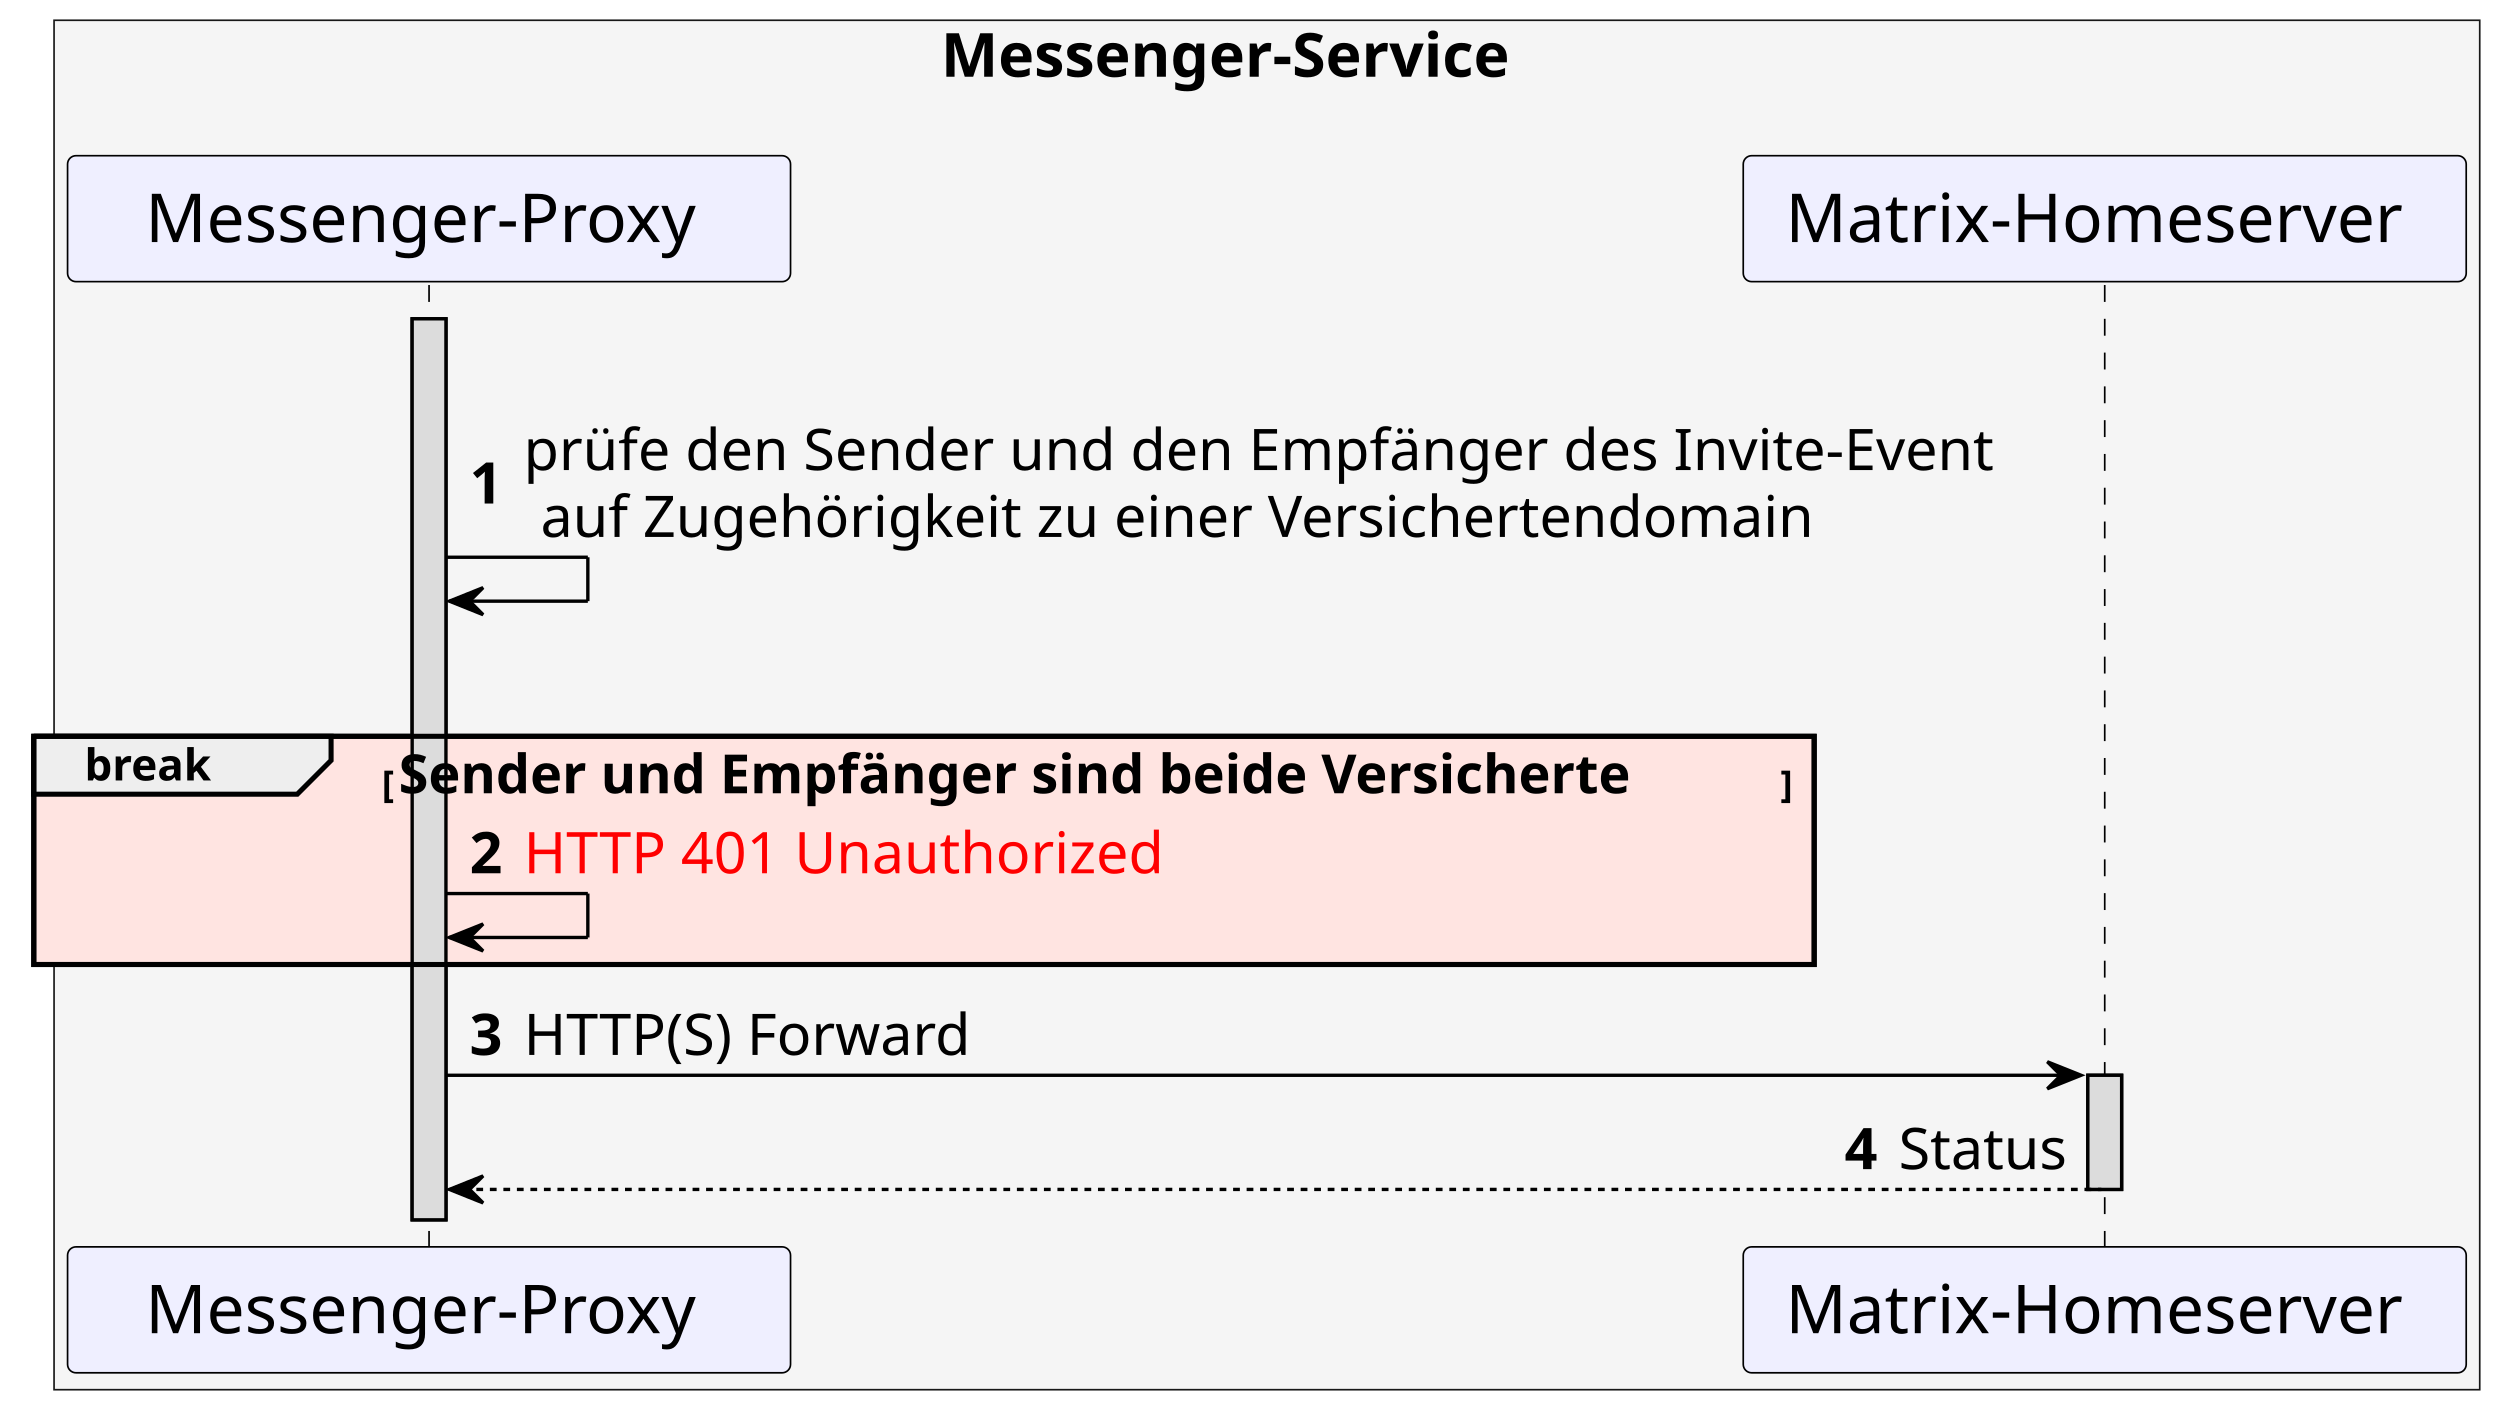
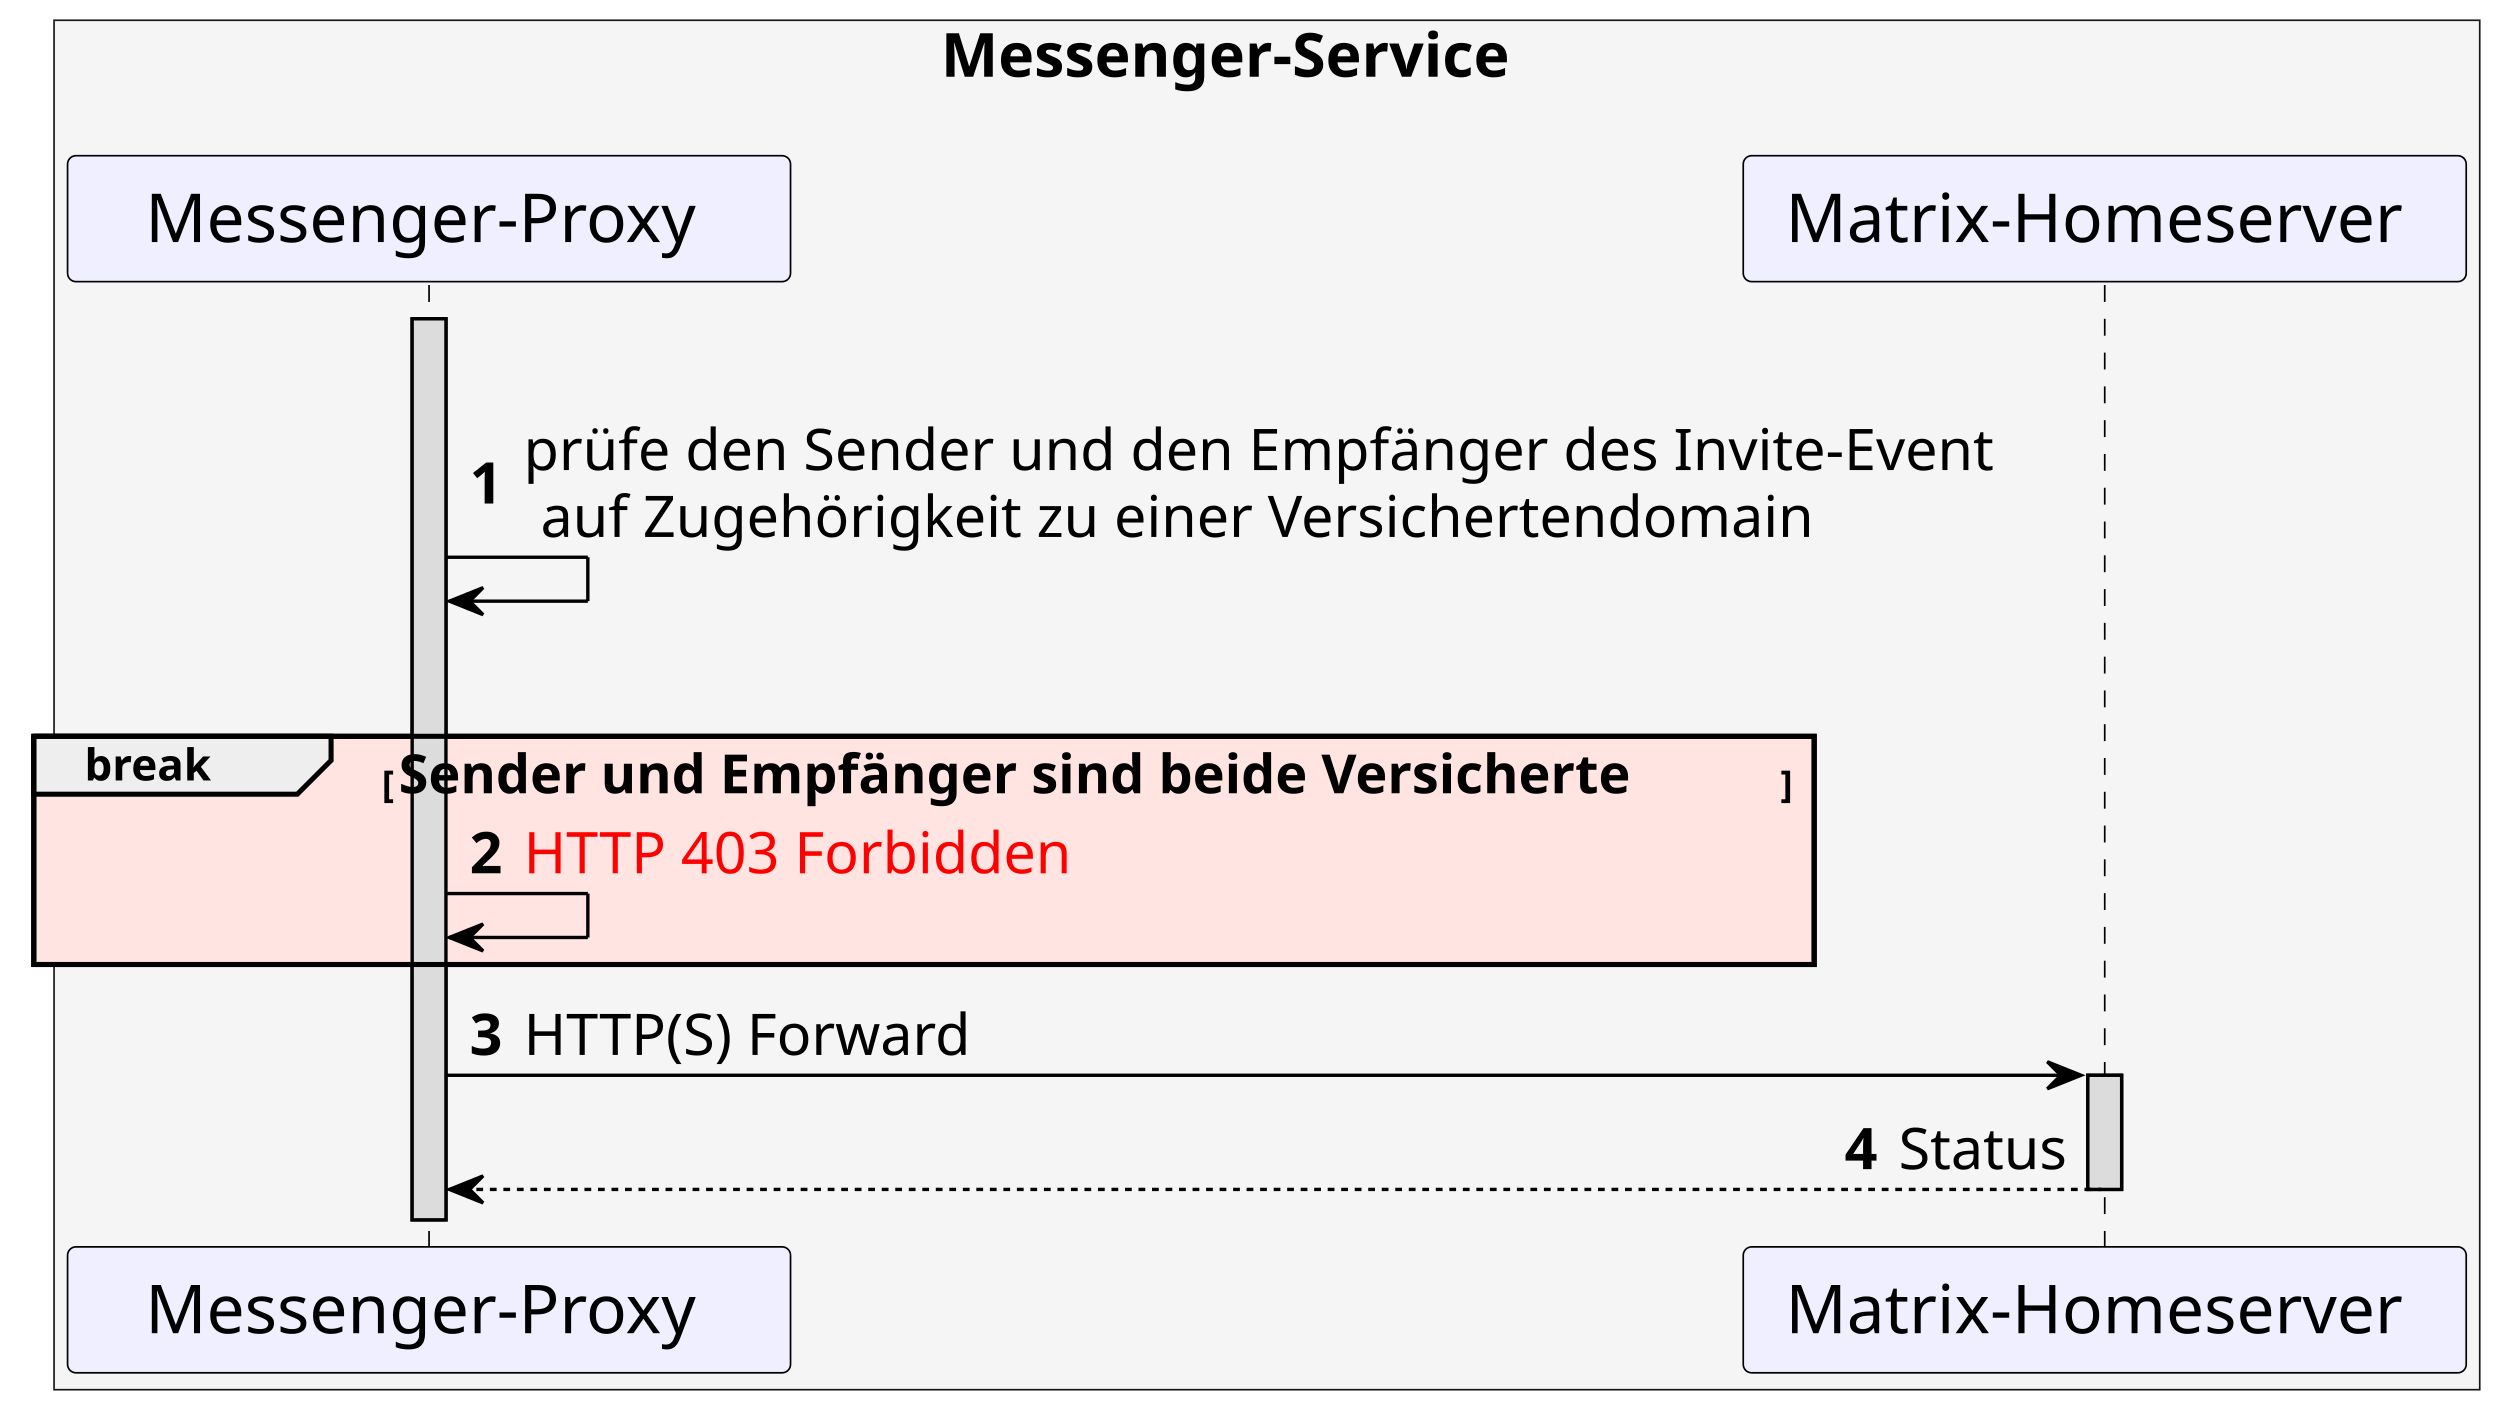
<svg xmlns="http://www.w3.org/2000/svg" contentStyleType="text/css" height="417px" preserveAspectRatio="none" style="width:740px;height:417px;background:#FFFFFF;" version="1.1" viewBox="0 0 740 417" width="740px" zoomAndPan="magnify">
  <defs />
  <g>
    <rect fill="#F5F5F5" height="405.352" style="stroke:#181818;stroke-width:0.5;" width="718" x="16" y="6" />
    <text fill="#000000" font-family="sans-serif" font-size="18" font-weight="bold" lengthAdjust="spacing" textLength="193" x="278.5" y="22.708">Messenger-Service</text>
    <text fill="#000000" font-family="sans-serif" font-size="13" font-weight="bold" lengthAdjust="spacing" textLength="5" x="278.5" y="39.02"> </text>
    <rect fill="#DCDCDC" height="266.703" style="stroke:#000000;stroke-width:1.0;" width="10" x="122" y="94.367" />
    <rect fill="#DCDCDC" height="33.789" style="stroke:#000000;stroke-width:1.0;" width="10" x="618" y="318.281" />
    <rect fill="#FFE4E1" height="67.547" style="stroke:#000000;stroke-width:1.5;" width="527" x="10" y="217.945" />
    <line style="stroke:#000000;stroke-width:0.5;stroke-dasharray:5.0,5.0;" x1="127" x2="127" y1="84.367" y2="370.07" />
    <line style="stroke:#000000;stroke-width:0.5;stroke-dasharray:5.0,5.0;" x1="623" x2="623" y1="84.367" y2="370.07" />
    <rect fill="#EFEFFF" height="37.281" rx="2.5" ry="2.5" style="stroke:#000000;stroke-width:0.5;" width="214" x="20" y="46.086" />
    <text fill="#000000" font-family="sans-serif" font-size="20" lengthAdjust="spacing" textLength="168" x="43" y="71.65">Messenger-Proxy</text>
    <rect fill="#EFEFFF" height="37.281" rx="2.5" ry="2.5" style="stroke:#000000;stroke-width:0.5;" width="214" x="20" y="369.07" />
    <text fill="#000000" font-family="sans-serif" font-size="20" lengthAdjust="spacing" textLength="168" x="43" y="394.635">Messenger-Proxy</text>
    <rect fill="#EFEFFF" height="37.281" rx="2.5" ry="2.5" style="stroke:#000000;stroke-width:0.5;" width="214" x="516" y="46.086" />
    <text fill="#000000" font-family="sans-serif" font-size="20" lengthAdjust="spacing" textLength="189" x="528.5" y="71.65">Matrix-Homeserver</text>
    <rect fill="#EFEFFF" height="37.281" rx="2.5" ry="2.5" style="stroke:#000000;stroke-width:0.5;" width="214" x="516" y="369.07" />
    <text fill="#000000" font-family="sans-serif" font-size="20" lengthAdjust="spacing" textLength="189" x="528.5" y="394.635">Matrix-Homeserver</text>
    <rect fill="#DCDCDC" height="266.703" style="stroke:#000000;stroke-width:1.0;" width="10" x="122" y="94.367" />
    <rect fill="#DCDCDC" height="33.789" style="stroke:#000000;stroke-width:1.0;" width="10" x="618" y="318.281" />
    <line style="stroke:#000000;stroke-width:1.0;" x1="132" x2="174" y1="164.945" y2="164.945" />
    <line style="stroke:#000000;stroke-width:1.0;" x1="174" x2="174" y1="164.945" y2="177.945" />
    <line style="stroke:#000000;stroke-width:1.0;" x1="133" x2="174" y1="177.945" y2="177.945" />
    <polygon fill="#000000" points="143,173.945,133,177.945,143,181.945,139,177.945" style="stroke:#000000;stroke-width:1.0;" />
    <text fill="#000000" font-family="sans-serif" font-size="17" font-weight="bold" lengthAdjust="spacing" textLength="12" x="139" y="149.042">1</text>
    <text fill="#000000" font-family="sans-serif" font-size="17" lengthAdjust="spacing" textLength="456" x="155" y="139.147">prüfe den Sender und den Empfänger des Invite-Event</text>
    <text fill="#000000" font-family="sans-serif" font-size="17" lengthAdjust="spacing" textLength="395" x="160" y="158.936">auf Zugehörigkeit zu einer Versichertendomain</text>
    <path d="M10,217.945 L98,217.945 L98,225.078 L88,235.078 L10,235.078 L10,217.945 " fill="#EEEEEE" style="stroke:#000000;stroke-width:1.5;" />
    <rect fill="none" height="67.547" style="stroke:#000000;stroke-width:1.5;" width="527" x="10" y="217.945" />
    <text fill="#000000" font-family="sans-serif" font-size="13" font-weight="bold" lengthAdjust="spacing" textLength="43" x="25" y="231.012">break</text>
    <text fill="#000000" font-family="sans-serif" font-size="11" font-weight="bold" lengthAdjust="spacing" textLength="5" x="113" y="235.976">[</text>
    <text fill="#000000" font-family="sans-serif" font-size="16" font-weight="bold" lengthAdjust="spacing" textLength="409" x="118" y="234.797">Sender und Empfänger sind beide Versicherte</text>
    <text fill="#000000" font-family="sans-serif" font-size="11" font-weight="bold" lengthAdjust="spacing" textLength="5" x="527" y="235.976">]</text>
    <line style="stroke:#000000;stroke-width:1.0;" x1="132" x2="174" y1="264.492" y2="264.492" />
    <line style="stroke:#000000;stroke-width:1.0;" x1="174" x2="174" y1="264.492" y2="277.492" />
    <line style="stroke:#000000;stroke-width:1.0;" x1="133" x2="174" y1="277.492" y2="277.492" />
    <polygon fill="#000000" points="143,273.492,133,277.492,143,281.492,139,277.492" style="stroke:#000000;stroke-width:1.0;" />
    <text fill="#000000" font-family="sans-serif" font-size="17" font-weight="bold" lengthAdjust="spacing" textLength="12" x="139" y="258.483">2</text>
-     <text fill="#FF0000" font-family="sans-serif" font-size="17" lengthAdjust="spacing" textLength="199" x="155" y="258.483">HTTP 401 Unauthorized</text>
+     <text fill="#FF0000" font-family="sans-serif" font-size="17" lengthAdjust="spacing" textLength="169" x="155" y="258.483">HTTP 403 Forbidden</text>
    <polygon fill="#000000" points="606,314.281,616,318.281,606,322.281,610,318.281" style="stroke:#000000;stroke-width:1.0;" />
    <line style="stroke:#000000;stroke-width:1.0;" x1="132" x2="612" y1="318.281" y2="318.281" />
    <text fill="#000000" font-family="sans-serif" font-size="17" font-weight="bold" lengthAdjust="spacing" textLength="12" x="139" y="312.272">3</text>
    <text fill="#000000" font-family="sans-serif" font-size="17" lengthAdjust="spacing" textLength="142" x="155" y="312.272">HTTP(S) Forward</text>
    <polygon fill="#000000" points="143,348.07,133,352.07,143,356.07,139,352.07" style="stroke:#000000;stroke-width:1.0;" />
    <line style="stroke:#000000;stroke-width:1.0;stroke-dasharray:2.0,2.0;" x1="137" x2="622" y1="352.07" y2="352.07" />
    <text fill="#000000" font-family="sans-serif" font-size="17" font-weight="bold" lengthAdjust="spacing" textLength="12" x="546" y="346.061">4</text>
    <text fill="#000000" font-family="sans-serif" font-size="17" lengthAdjust="spacing" textLength="54" x="562" y="346.061">Status</text>
  </g>
</svg>
